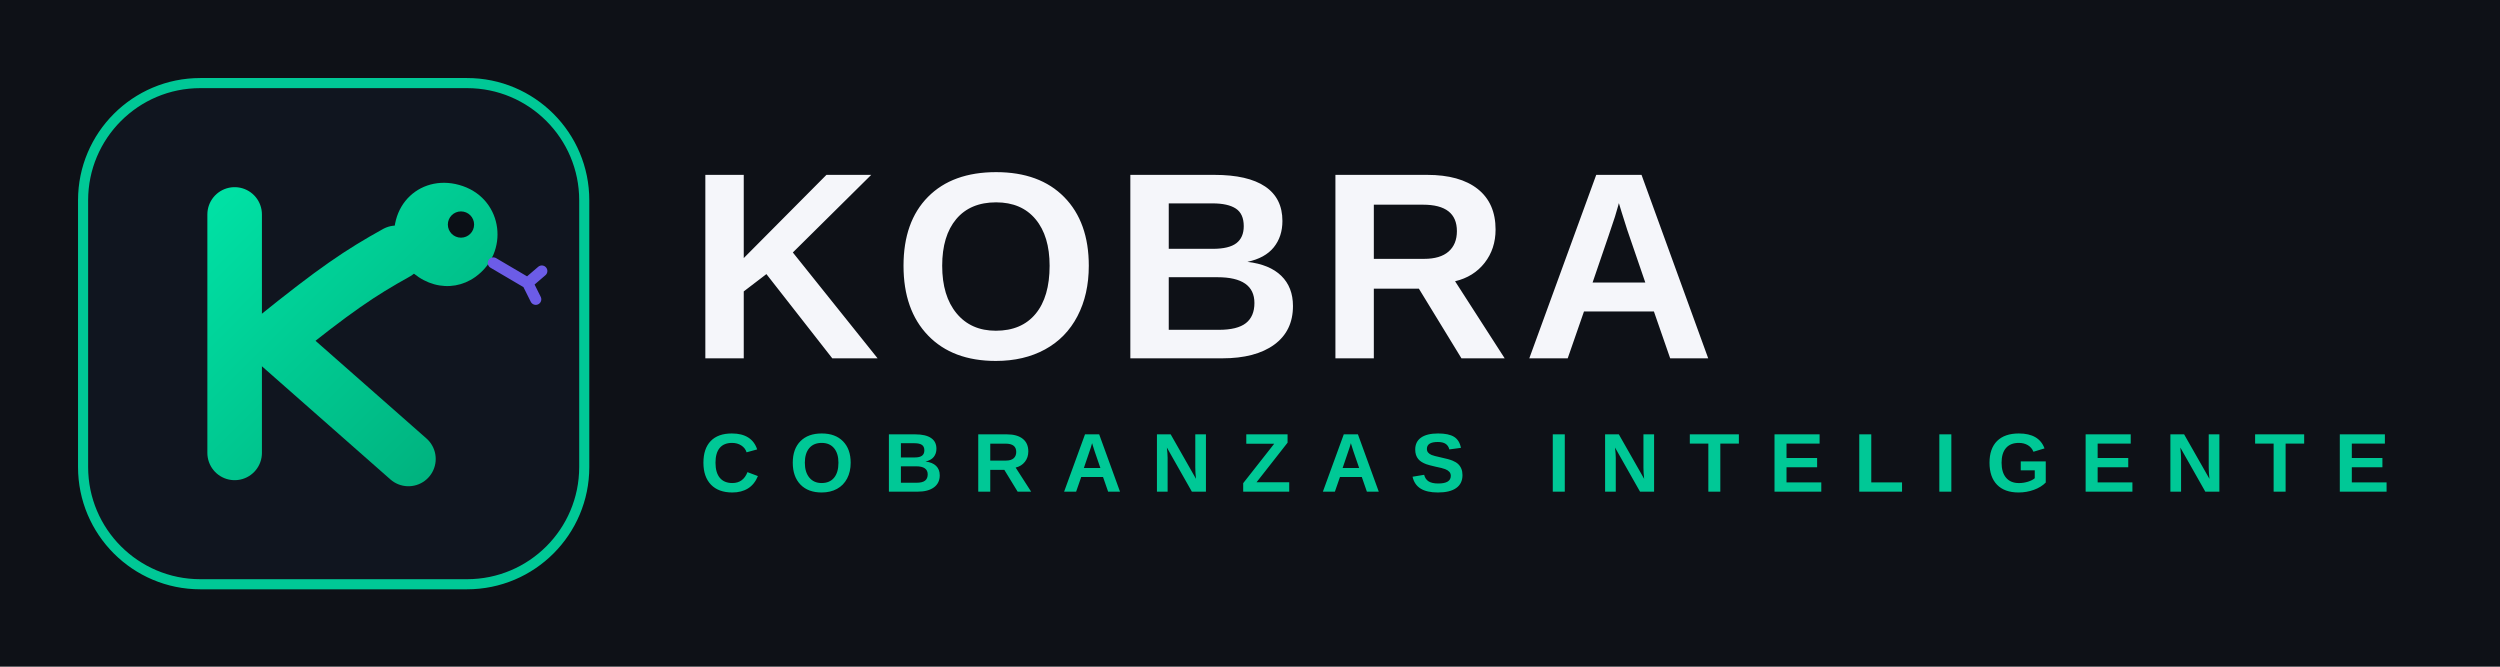
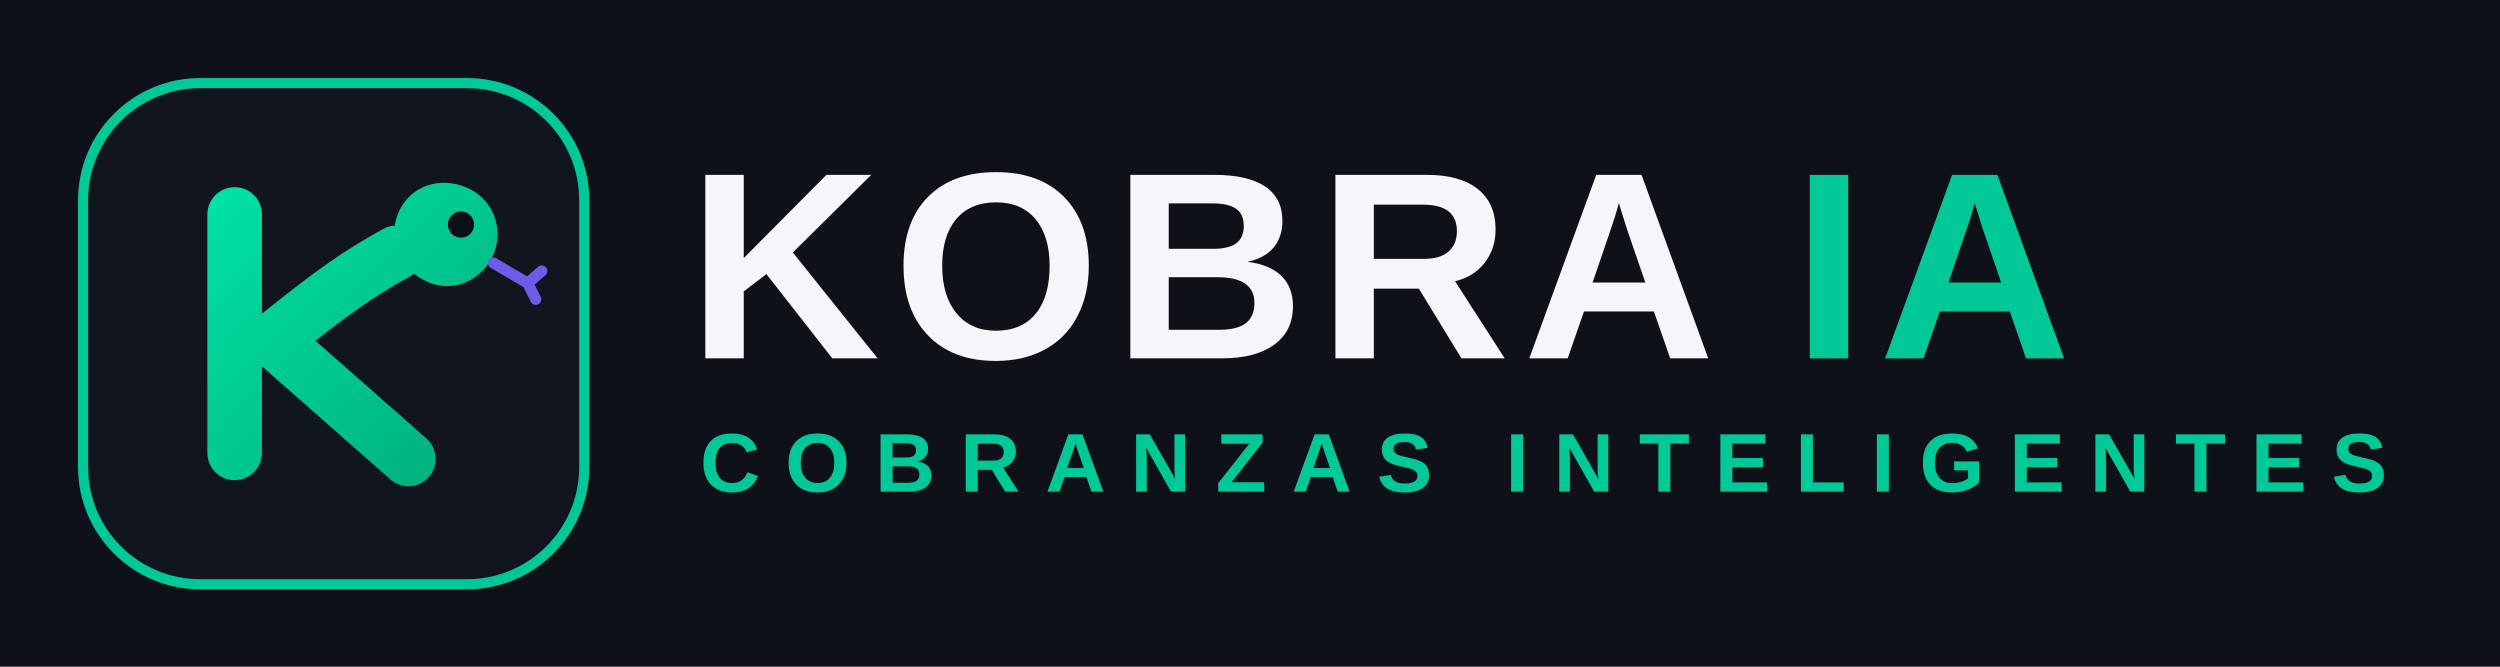
<svg xmlns="http://www.w3.org/2000/svg" width="1200" height="320" viewBox="0 0 1200 320">
  <rect width="1200" height="320" fill="#0E1117" />
  <g transform="translate(36,36) scale(0.485)">
    <defs>
      <linearGradient id="g2" gradientUnits="userSpaceOnUse" x1="120" y1="100" x2="440" y2="420">
        <stop offset="0" stop-color="#00E5A8" />
        <stop offset="1" stop-color="#00A876" />
      </linearGradient>
    </defs>
    <rect x="8" y="8" width="496" height="496" rx="116" fill="#10151f" stroke="#00C896" stroke-width="10" />
    <path d="M158 138 L158 374" stroke="url(#g2)" stroke-width="54" stroke-linecap="round" fill="none" />
    <path d="M196 262 L330 380" stroke="url(#g2)" stroke-width="54" stroke-linecap="round" fill="none" />
    <path d="M196 262 C 258 212, 282 196, 318 176" stroke="url(#g2)" stroke-width="54" stroke-linecap="round" fill="none" />
    <path d="M318 176 C 306 128, 344 96, 384 110 C 424 124, 430 176, 396 200 C 372 217, 338 210, 318 176 Z" fill="url(#g2)" />
    <circle cx="382" cy="148" r="13" fill="#0B0F16" />
    <path d="M414 186 L448 206 M448 206 L462 194 M448 206 L456 222" stroke="#6C5CE7" stroke-width="11" stroke-linecap="round" fill="none" />
  </g>
-   <text x="330" y="172" font-family="Segoe UI, Arial, sans-serif" font-size="128" font-weight="800" fill="#F5F6FA" letter-spacing="6">KOBRA</text>
-   <text x="336" y="236" font-family="Segoe UI, Arial, sans-serif" font-size="40" font-weight="600" fill="#00C896" letter-spacing="14">COBRANZAS INTELIGENTE</text>
+   <text x="330" y="172" font-family="Segoe UI, Arial, sans-serif" font-size="128" font-weight="800" fill="#F5F6FA" letter-spacing="6">KOBRA <tspan fill="#00C896">IA</tspan>
+   </text>
+   <text x="336" y="236" font-family="Segoe UI, Arial, sans-serif" font-size="40" font-weight="600" fill="#00C896" letter-spacing="12">COBRANZAS INTELIGENTES</text>
</svg>
